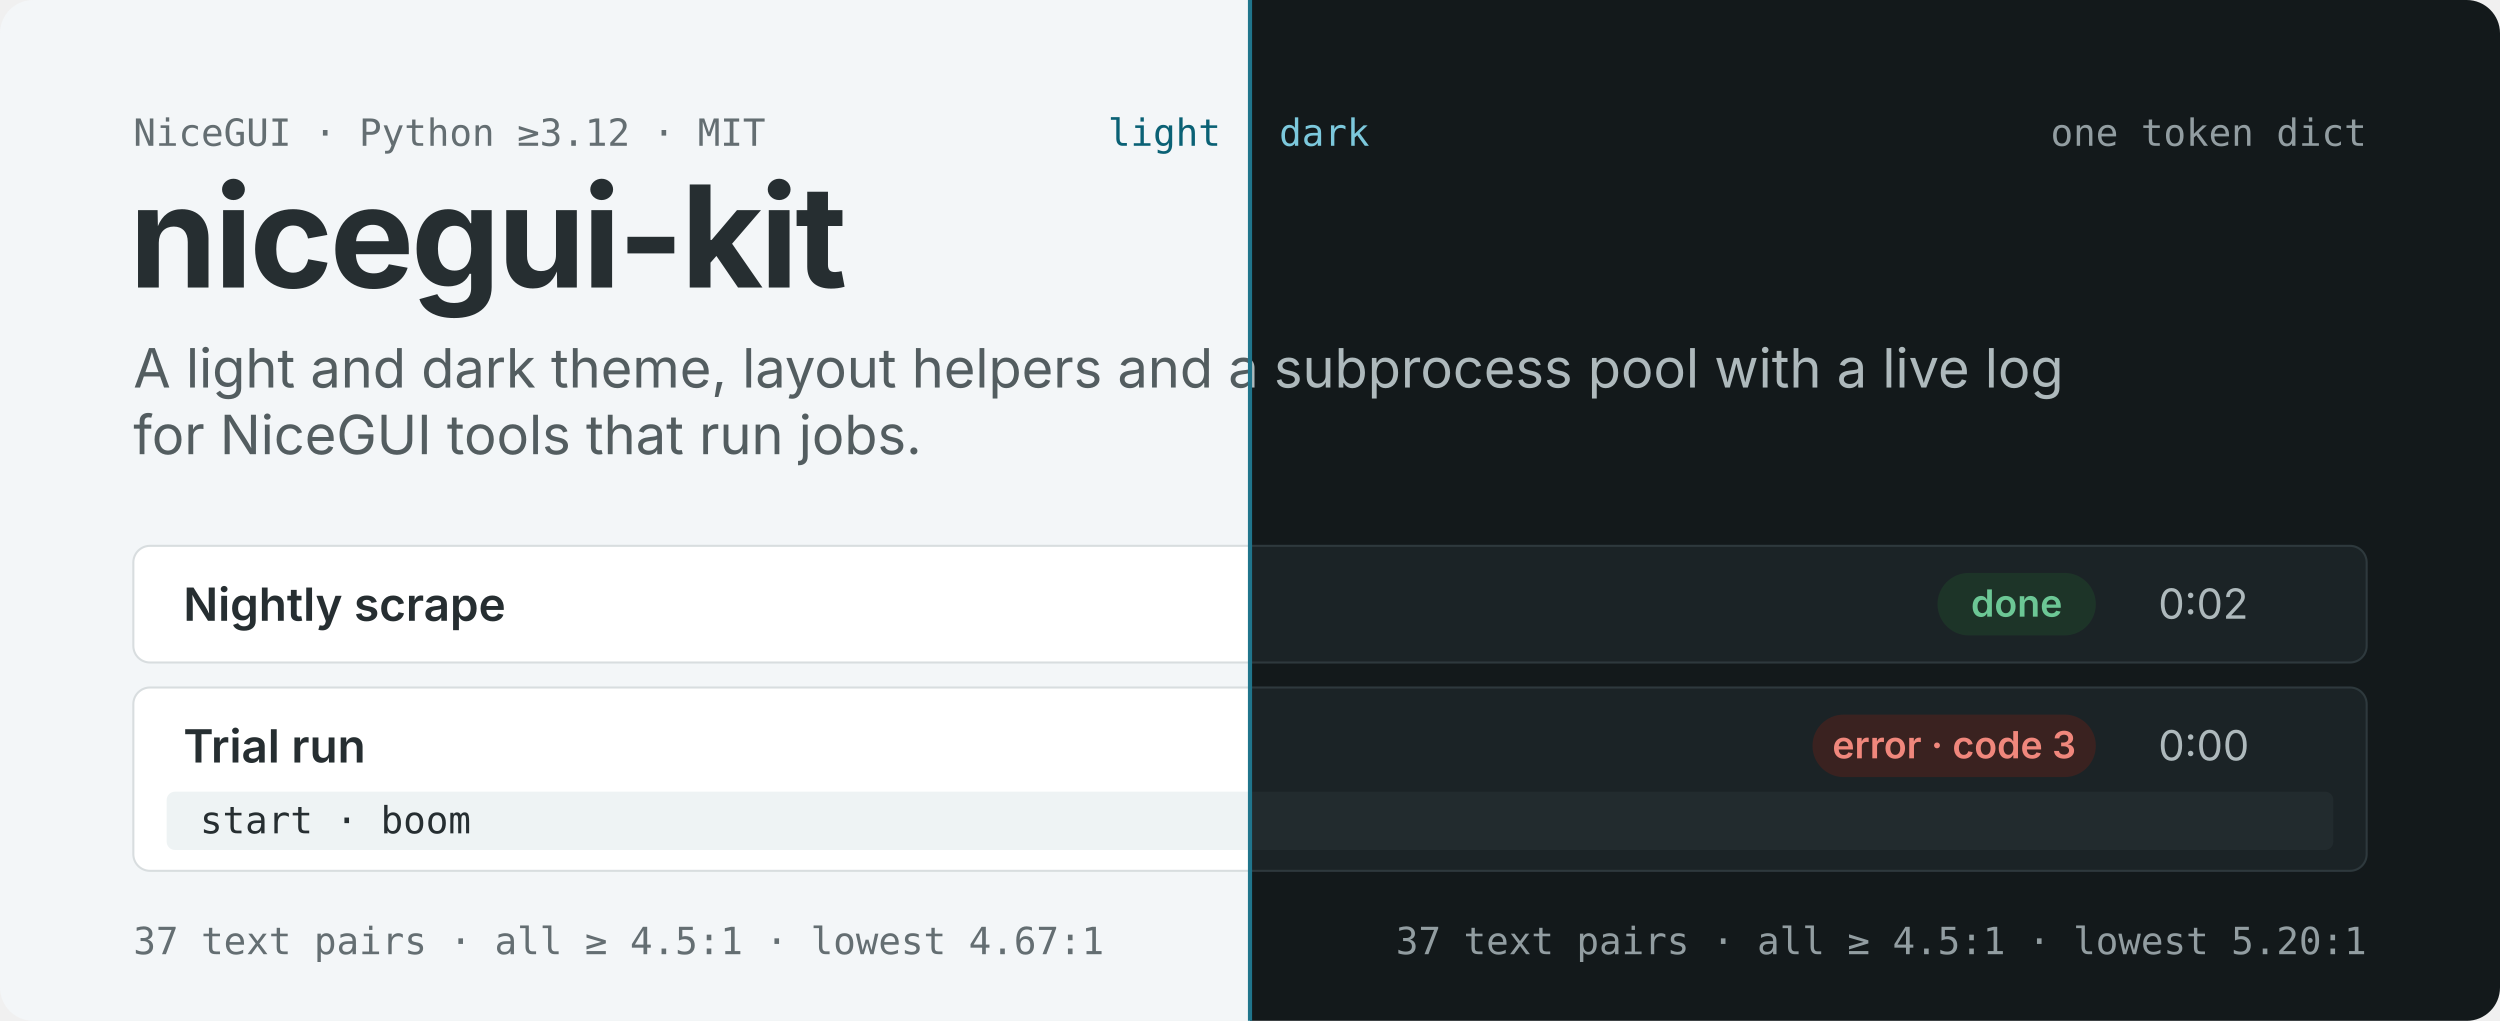
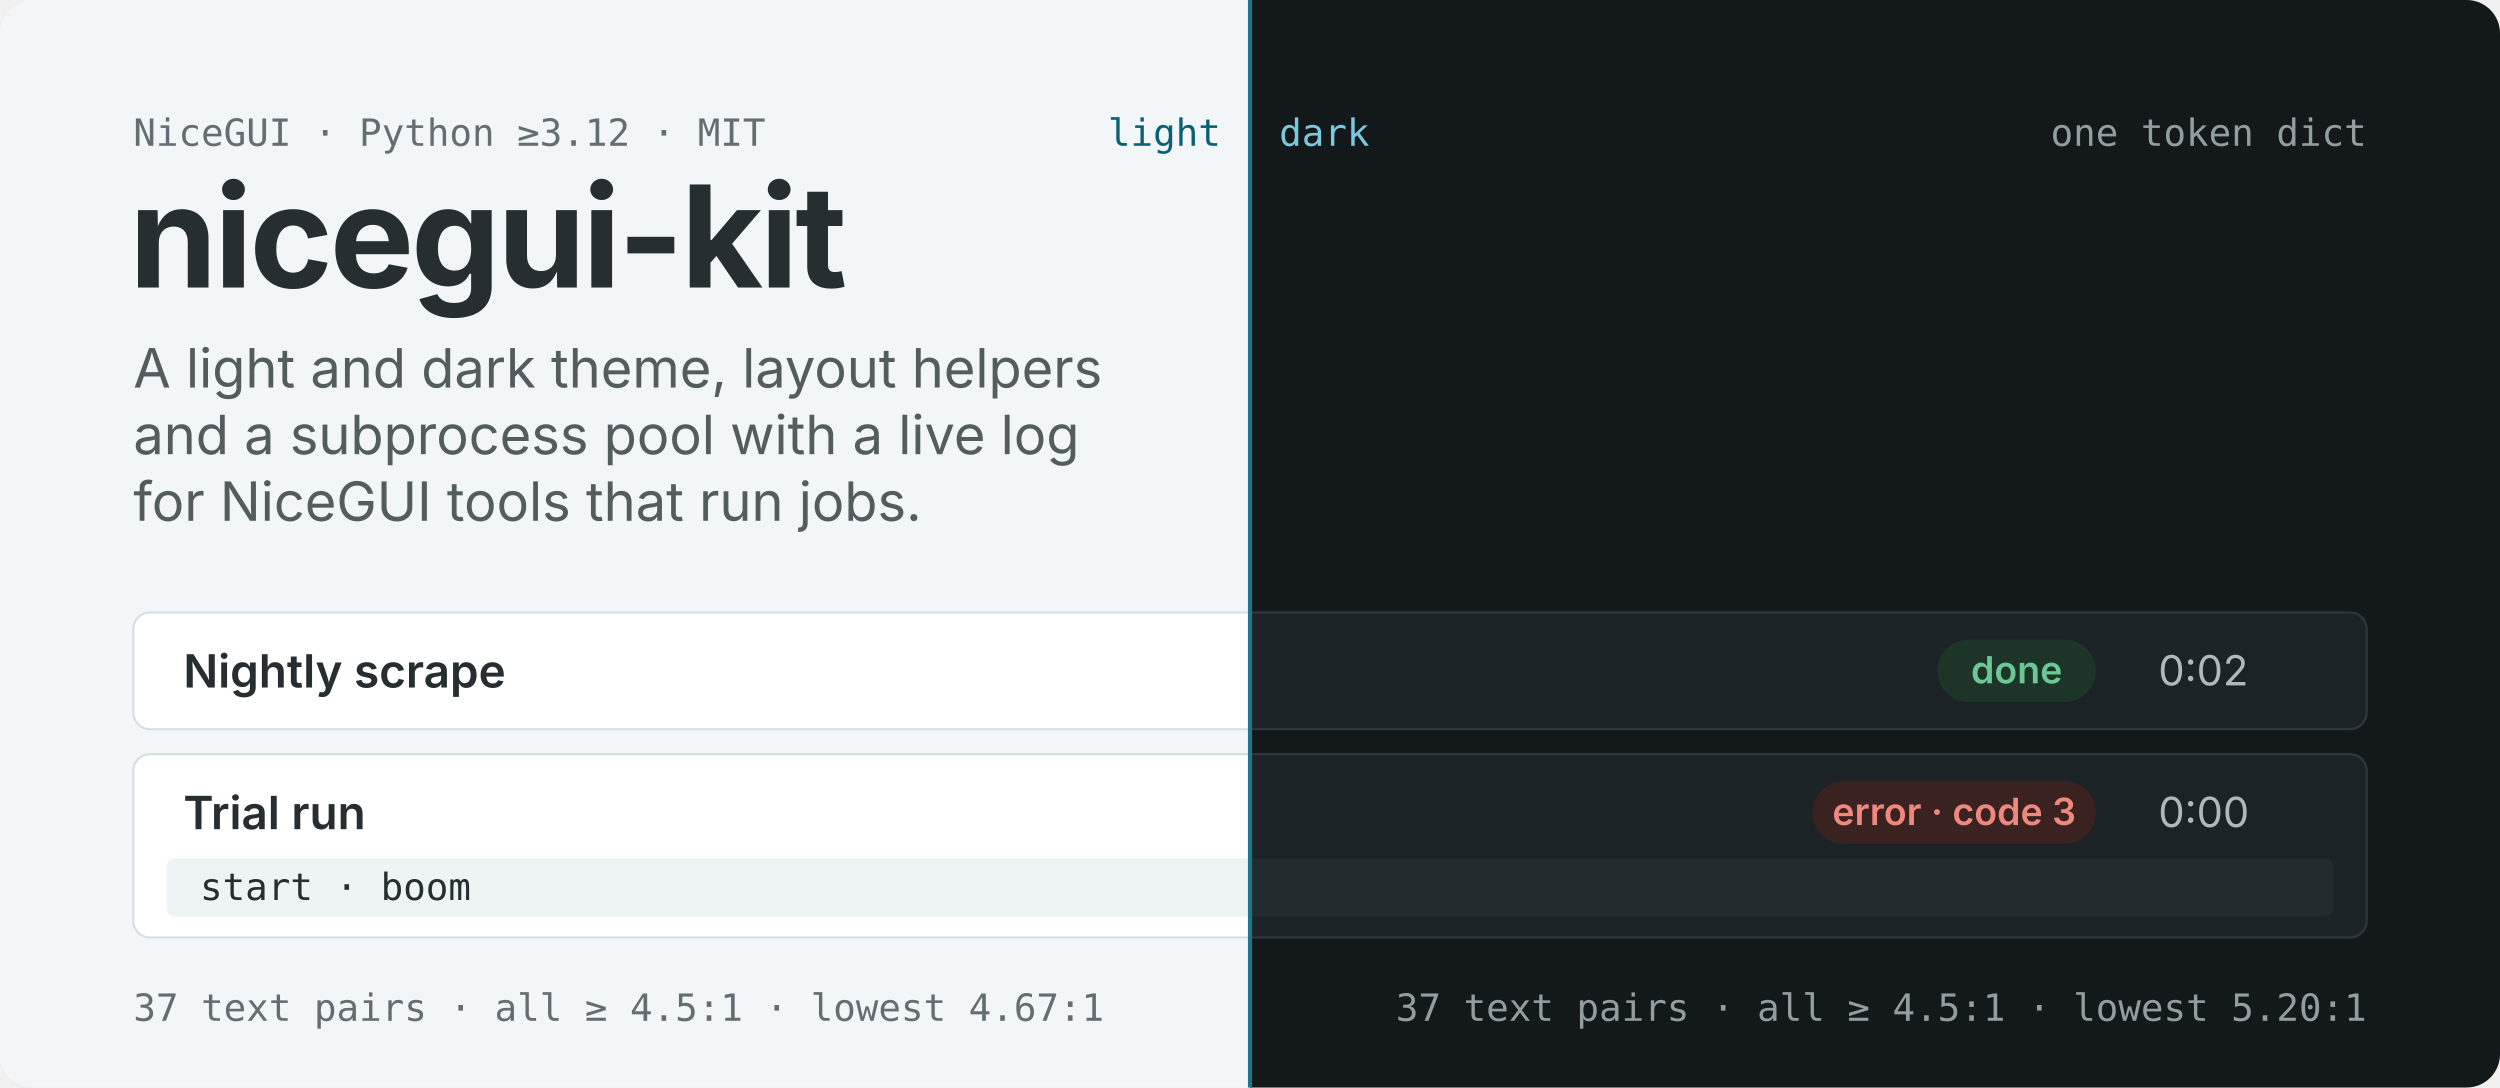
- <svg xmlns="http://www.w3.org/2000/svg" width="1200" height="490" viewBox="0 0 1200 490" role="img" aria-labelledby="t d">
+ <svg xmlns="http://www.w3.org/2000/svg" width="1200" height="522" viewBox="0 0 1200 522" role="img" aria-labelledby="t d">
  <defs>
    <clipPath id="l">
-       <rect width="600.0" height="490" />
+       <rect width="600.0" height="522" />
    </clipPath>
    <clipPath id="r">
-       <rect x="600.0" width="600.0" height="490" />
+       <rect x="600.0" width="600.0" height="522" />
    </clipPath>
    <clipPath id="all">
-       <rect width="1200" height="490" rx="16" />
+       <rect width="1200" height="522" rx="16" />
    </clipPath>
  </defs>
  <g clip-path="url(#all)" font-family="Inter, -apple-system, BlinkMacSystemFont, 'Segoe UI', Roboto, sans-serif">
    <g clip-path="url(#l)">
-       <rect width="1200" height="490" fill="#F3F6F8" />
+       <rect width="1200" height="522" fill="#F3F6F8" />
      <text x="64" y="70" font-family="ui-monospace, SFMono-Regular, Menlo, Consolas, monospace" font-size="18" fill="#646E72">NiceGUI · Python ≥3.12 · MIT</text>
      <text x="62" y="138" font-size="68" font-weight="700" letter-spacing="-1.5" fill="#262E31">nicegui-kit</text>
-       <text x="64" y="186" font-size="26" fill="#535D60">A light and dark theme, layout helpers and a subprocess pool with a live log</text>
-       <text x="64" y="218" font-size="26" fill="#535D60">for NiceGUI tools that run jobs.</text>
-       <rect x="64" y="262" width="1072" height="56" rx="8" fill="#FFFFFF" stroke="#D8DDDF" />
-       <text x="88" y="298" font-size="22" font-weight="600" fill="#262E31">Nightly scrape</text>
-       <rect x="930" y="275" width="76" height="30" rx="15" fill="#E3F2E9" />
-       <text x="968.0" y="296" text-anchor="middle" font-size="18" font-weight="600" fill="#1C6E42">done</text>
-       <text x="1036" y="297" font-size="20" fill="#535D60">0:02</text>
-       <rect x="64" y="330" width="1072" height="88" rx="8" fill="#FFFFFF" stroke="#D8DDDF" />
-       <text x="88" y="366" font-size="22" font-weight="600" fill="#262E31">Trial run</text>
-       <rect x="870" y="343" width="136" height="30" rx="15" fill="#FBE4E1" />
-       <text x="938.0" y="364" text-anchor="middle" font-size="18" font-weight="600" fill="#A8372E">error · code 3</text>
-       <text x="1036" y="365" font-size="20" fill="#535D60">0:00</text>
-       <rect x="80" y="380" width="1040" height="28" rx="4" fill="#EEF3F4" />
-       <text x="96" y="400" font-family="ui-monospace, SFMono-Regular, Menlo, Consolas, monospace" font-size="18" fill="#262E31">start · boom</text>
-       <text x="64" y="458" font-family="ui-monospace, SFMono-Regular, Menlo, Consolas, monospace" font-size="18" text-anchor="start" fill="#646E72">37 text pairs · all ≥ 4.5:1 · lowest 4.67:1</text>
+       <text x="64" y="186" font-size="26" fill="#535D60">A light and dark theme, layout helpers</text>
+       <text x="64" y="218" font-size="26" fill="#535D60">and a subprocess pool with a live log</text>
+       <text x="64" y="250" font-size="26" fill="#535D60">for NiceGUI tools that run jobs.</text>
+       <rect x="64" y="294" width="1072" height="56" rx="8" fill="#FFFFFF" stroke="#D8DDDF" />
+       <text x="88" y="330" font-size="22" font-weight="600" fill="#262E31">Nightly scrape</text>
+       <rect x="930" y="307" width="76" height="30" rx="15" fill="#E3F2E9" />
+       <text x="968.0" y="328" text-anchor="middle" font-size="18" font-weight="600" fill="#1C6E42">done</text>
+       <text x="1036" y="329" font-size="20" fill="#535D60">0:02</text>
+       <rect x="64" y="362" width="1072" height="88" rx="8" fill="#FFFFFF" stroke="#D8DDDF" />
+       <text x="88" y="398" font-size="22" font-weight="600" fill="#262E31">Trial run</text>
+       <rect x="870" y="375" width="136" height="30" rx="15" fill="#FBE4E1" />
+       <text x="938.0" y="396" text-anchor="middle" font-size="18" font-weight="600" fill="#A8372E">error · code 3</text>
+       <text x="1036" y="397" font-size="20" fill="#535D60">0:00</text>
+       <rect x="80" y="412" width="1040" height="28" rx="4" fill="#EEF3F4" />
+       <text x="96" y="432" font-family="ui-monospace, SFMono-Regular, Menlo, Consolas, monospace" font-size="18" fill="#262E31">start · boom</text>
+       <text x="64" y="490" font-family="ui-monospace, SFMono-Regular, Menlo, Consolas, monospace" font-size="18" text-anchor="start" fill="#646E72">37 text pairs · all ≥ 4.5:1 · lowest 4.67:1</text>
    </g>
    <g clip-path="url(#r)">
-       <rect width="1200" height="490" fill="#13191B" />
+       <rect width="1200" height="522" fill="#13191B" />
      <text x="64" y="70" font-family="ui-monospace, SFMono-Regular, Menlo, Consolas, monospace" font-size="18" fill="#929DA1">NiceGUI · Python ≥3.12 · MIT</text>
      <text x="62" y="138" font-size="68" font-weight="700" letter-spacing="-1.5" fill="#E4EAEC">nicegui-kit</text>
-       <text x="64" y="186" font-size="26" fill="#AEB9BC">A light and dark theme, layout helpers and a subprocess pool with a live log</text>
-       <text x="64" y="218" font-size="26" fill="#AEB9BC">for NiceGUI tools that run jobs.</text>
-       <rect x="64" y="262" width="1072" height="56" rx="8" fill="#1B2326" stroke="#2E393D" />
-       <text x="88" y="298" font-size="22" font-weight="600" fill="#E4EAEC">Nightly scrape</text>
-       <rect x="930" y="275" width="76" height="30" rx="15" fill="#1D3428" />
-       <text x="968.0" y="296" text-anchor="middle" font-size="18" font-weight="600" fill="#6CC795">done</text>
-       <text x="1036" y="297" font-size="20" fill="#AEB9BC">0:02</text>
-       <rect x="64" y="330" width="1072" height="88" rx="8" fill="#1B2326" stroke="#2E393D" />
-       <text x="88" y="366" font-size="22" font-weight="600" fill="#E4EAEC">Trial run</text>
-       <rect x="870" y="343" width="136" height="30" rx="15" fill="#3A2220" />
-       <text x="938.0" y="364" text-anchor="middle" font-size="18" font-weight="600" fill="#F0877C">error · code 3</text>
-       <text x="1036" y="365" font-size="20" fill="#AEB9BC">0:00</text>
-       <rect x="80" y="380" width="1040" height="28" rx="4" fill="#222B2E" />
-       <text x="96" y="400" font-family="ui-monospace, SFMono-Regular, Menlo, Consolas, monospace" font-size="18" fill="#E4EAEC">start · boom</text>
-       <text x="1136" y="458" font-family="ui-monospace, SFMono-Regular, Menlo, Consolas, monospace" font-size="18" text-anchor="end" fill="#929DA1">37 text pairs · all ≥ 4.5:1 · lowest 5.20:1</text>
+       <text x="64" y="186" font-size="26" fill="#AEB9BC">A light and dark theme, layout helpers</text>
+       <text x="64" y="218" font-size="26" fill="#AEB9BC">and a subprocess pool with a live log</text>
+       <text x="64" y="250" font-size="26" fill="#AEB9BC">for NiceGUI tools that run jobs.</text>
+       <rect x="64" y="294" width="1072" height="56" rx="8" fill="#1B2326" stroke="#2E393D" />
+       <text x="88" y="330" font-size="22" font-weight="600" fill="#E4EAEC">Nightly scrape</text>
+       <rect x="930" y="307" width="76" height="30" rx="15" fill="#1D3428" />
+       <text x="968.0" y="328" text-anchor="middle" font-size="18" font-weight="600" fill="#6CC795">done</text>
+       <text x="1036" y="329" font-size="20" fill="#AEB9BC">0:02</text>
+       <rect x="64" y="362" width="1072" height="88" rx="8" fill="#1B2326" stroke="#2E393D" />
+       <text x="88" y="398" font-size="22" font-weight="600" fill="#E4EAEC">Trial run</text>
+       <rect x="870" y="375" width="136" height="30" rx="15" fill="#3A2220" />
+       <text x="938.0" y="396" text-anchor="middle" font-size="18" font-weight="600" fill="#F0877C">error · code 3</text>
+       <text x="1036" y="397" font-size="20" fill="#AEB9BC">0:00</text>
+       <rect x="80" y="412" width="1040" height="28" rx="4" fill="#222B2E" />
+       <text x="96" y="432" font-family="ui-monospace, SFMono-Regular, Menlo, Consolas, monospace" font-size="18" fill="#E4EAEC">start · boom</text>
+       <text x="1136" y="490" font-family="ui-monospace, SFMono-Regular, Menlo, Consolas, monospace" font-size="18" text-anchor="end" fill="#929DA1">37 text pairs · all ≥ 4.5:1 · lowest 5.20:1</text>
    </g>
-     <line x1="600.0" y1="0" x2="600.0" y2="490" stroke="#20758C" stroke-width="2" />
+     <line x1="600.0" y1="0" x2="600.0" y2="522" stroke="#20758C" stroke-width="2" />
    <text x="586.0" y="70" text-anchor="end" font-family="ui-monospace, SFMono-Regular, Menlo, Consolas, monospace" font-size="18" fill="#0A6175">light</text>
    <text x="614.0" y="70" font-family="ui-monospace, SFMono-Regular, Menlo, Consolas, monospace" font-size="18" fill="#7CC8DC">dark</text>
    <text x="1136" y="70" text-anchor="end" font-family="ui-monospace, SFMono-Regular, Menlo, Consolas, monospace" font-size="18" fill="#929DA1">one token dict</text>
  </g>
</svg>
